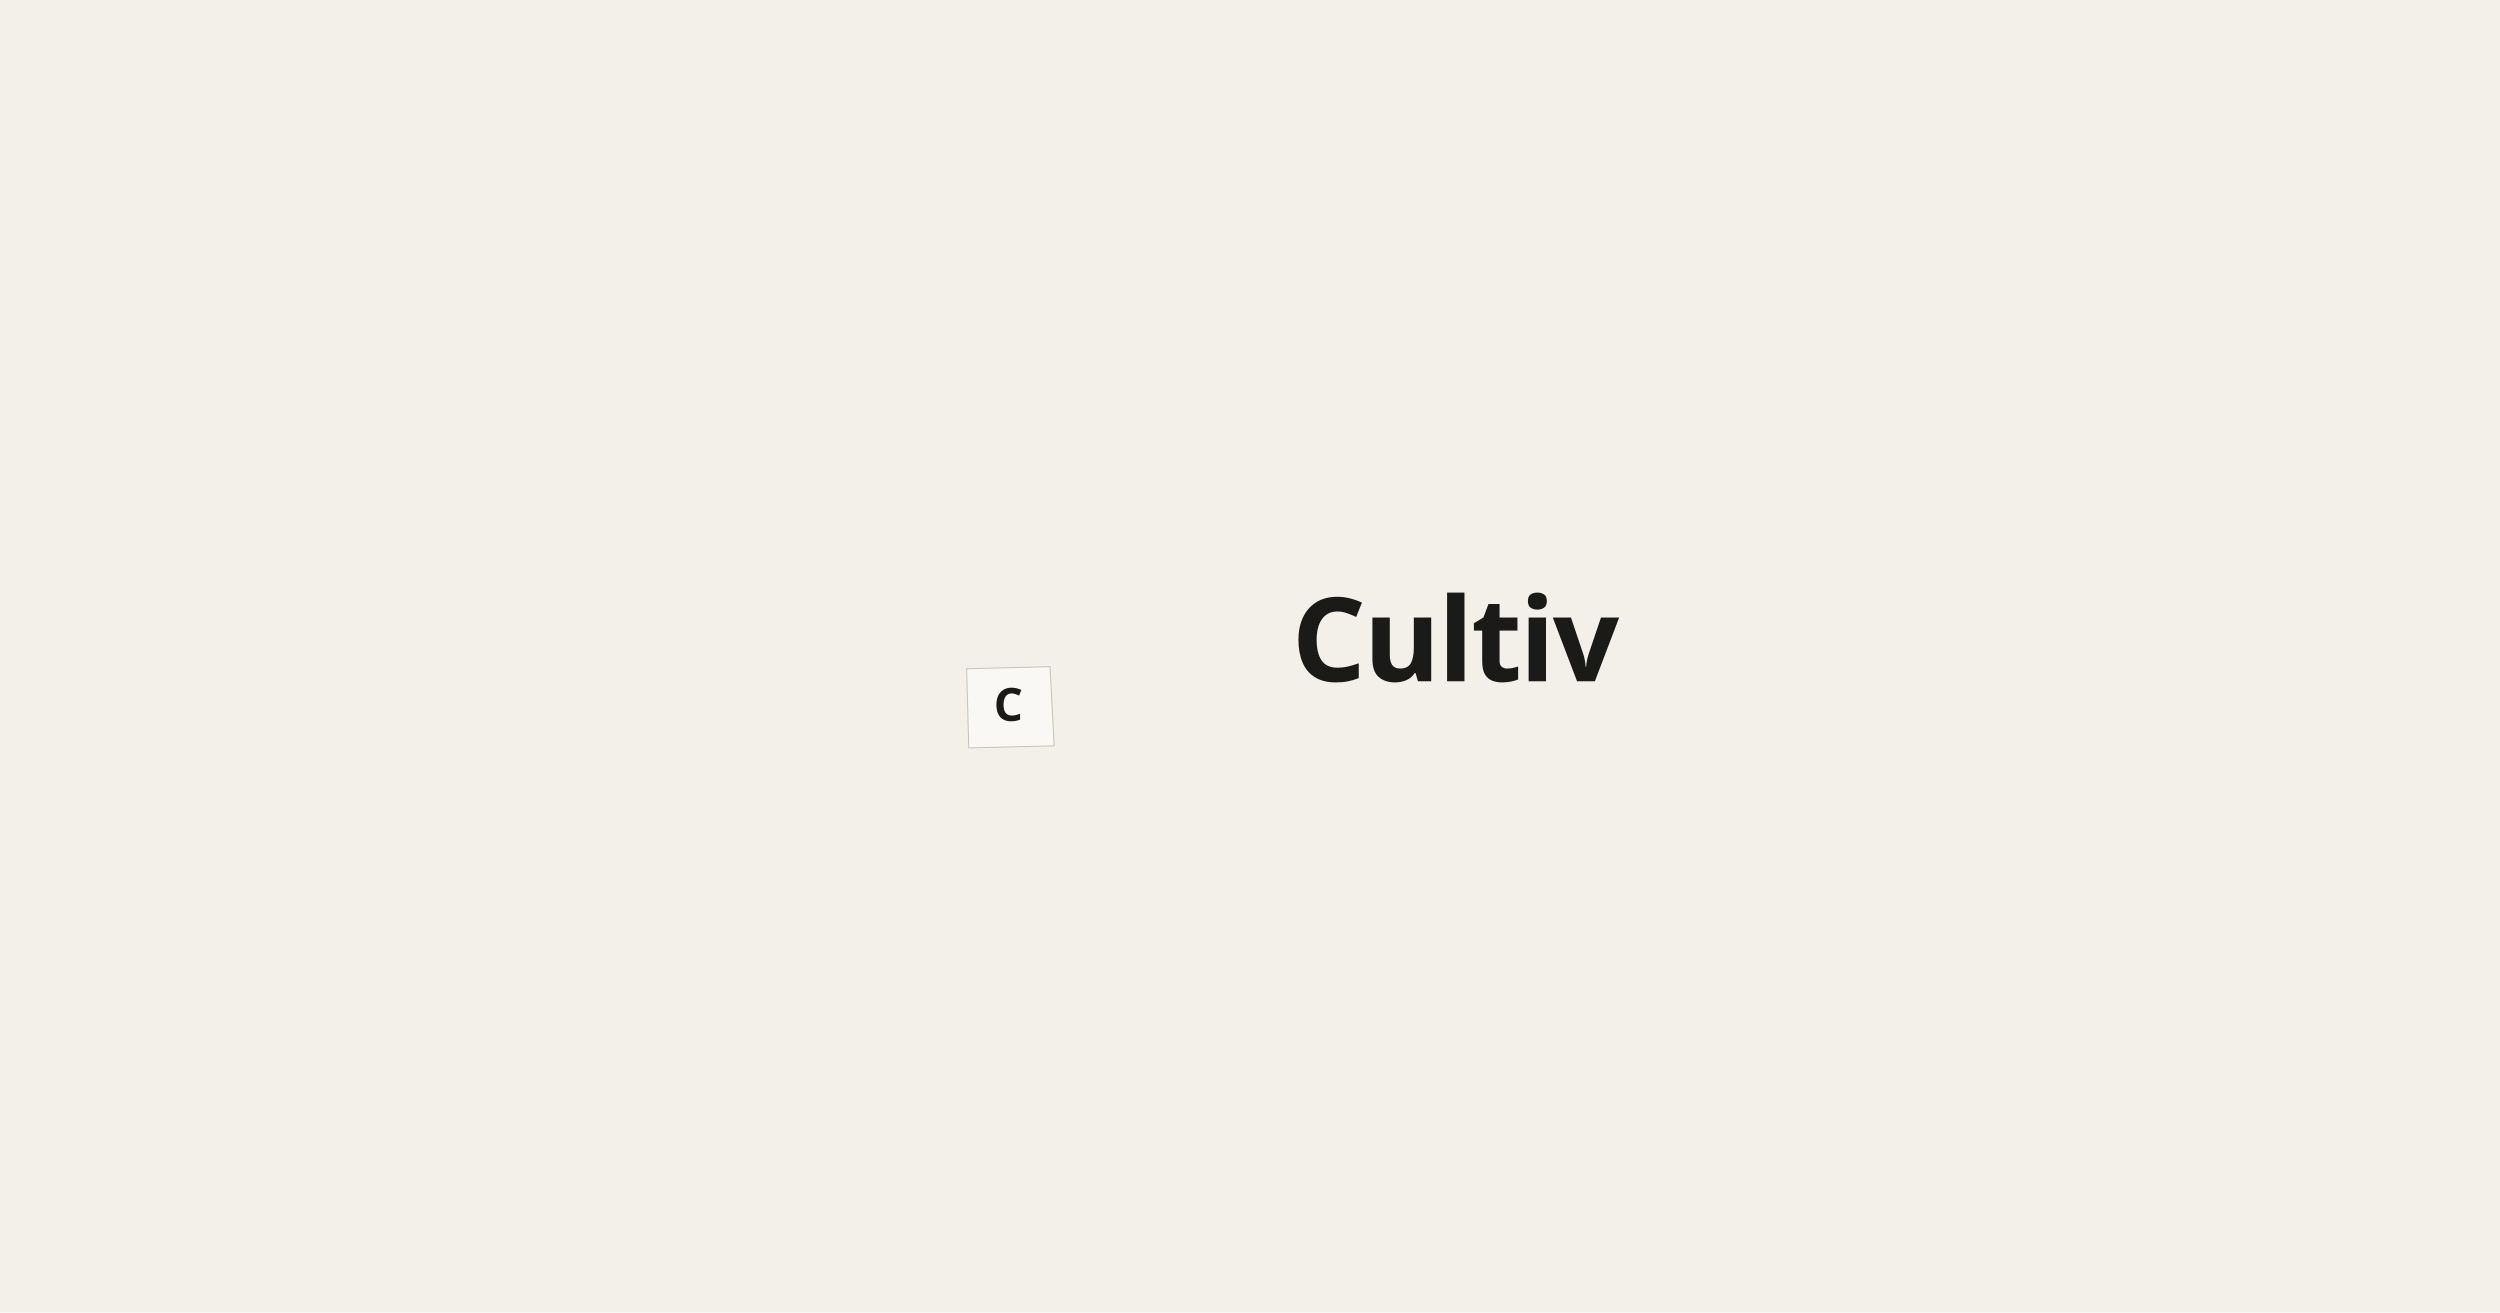
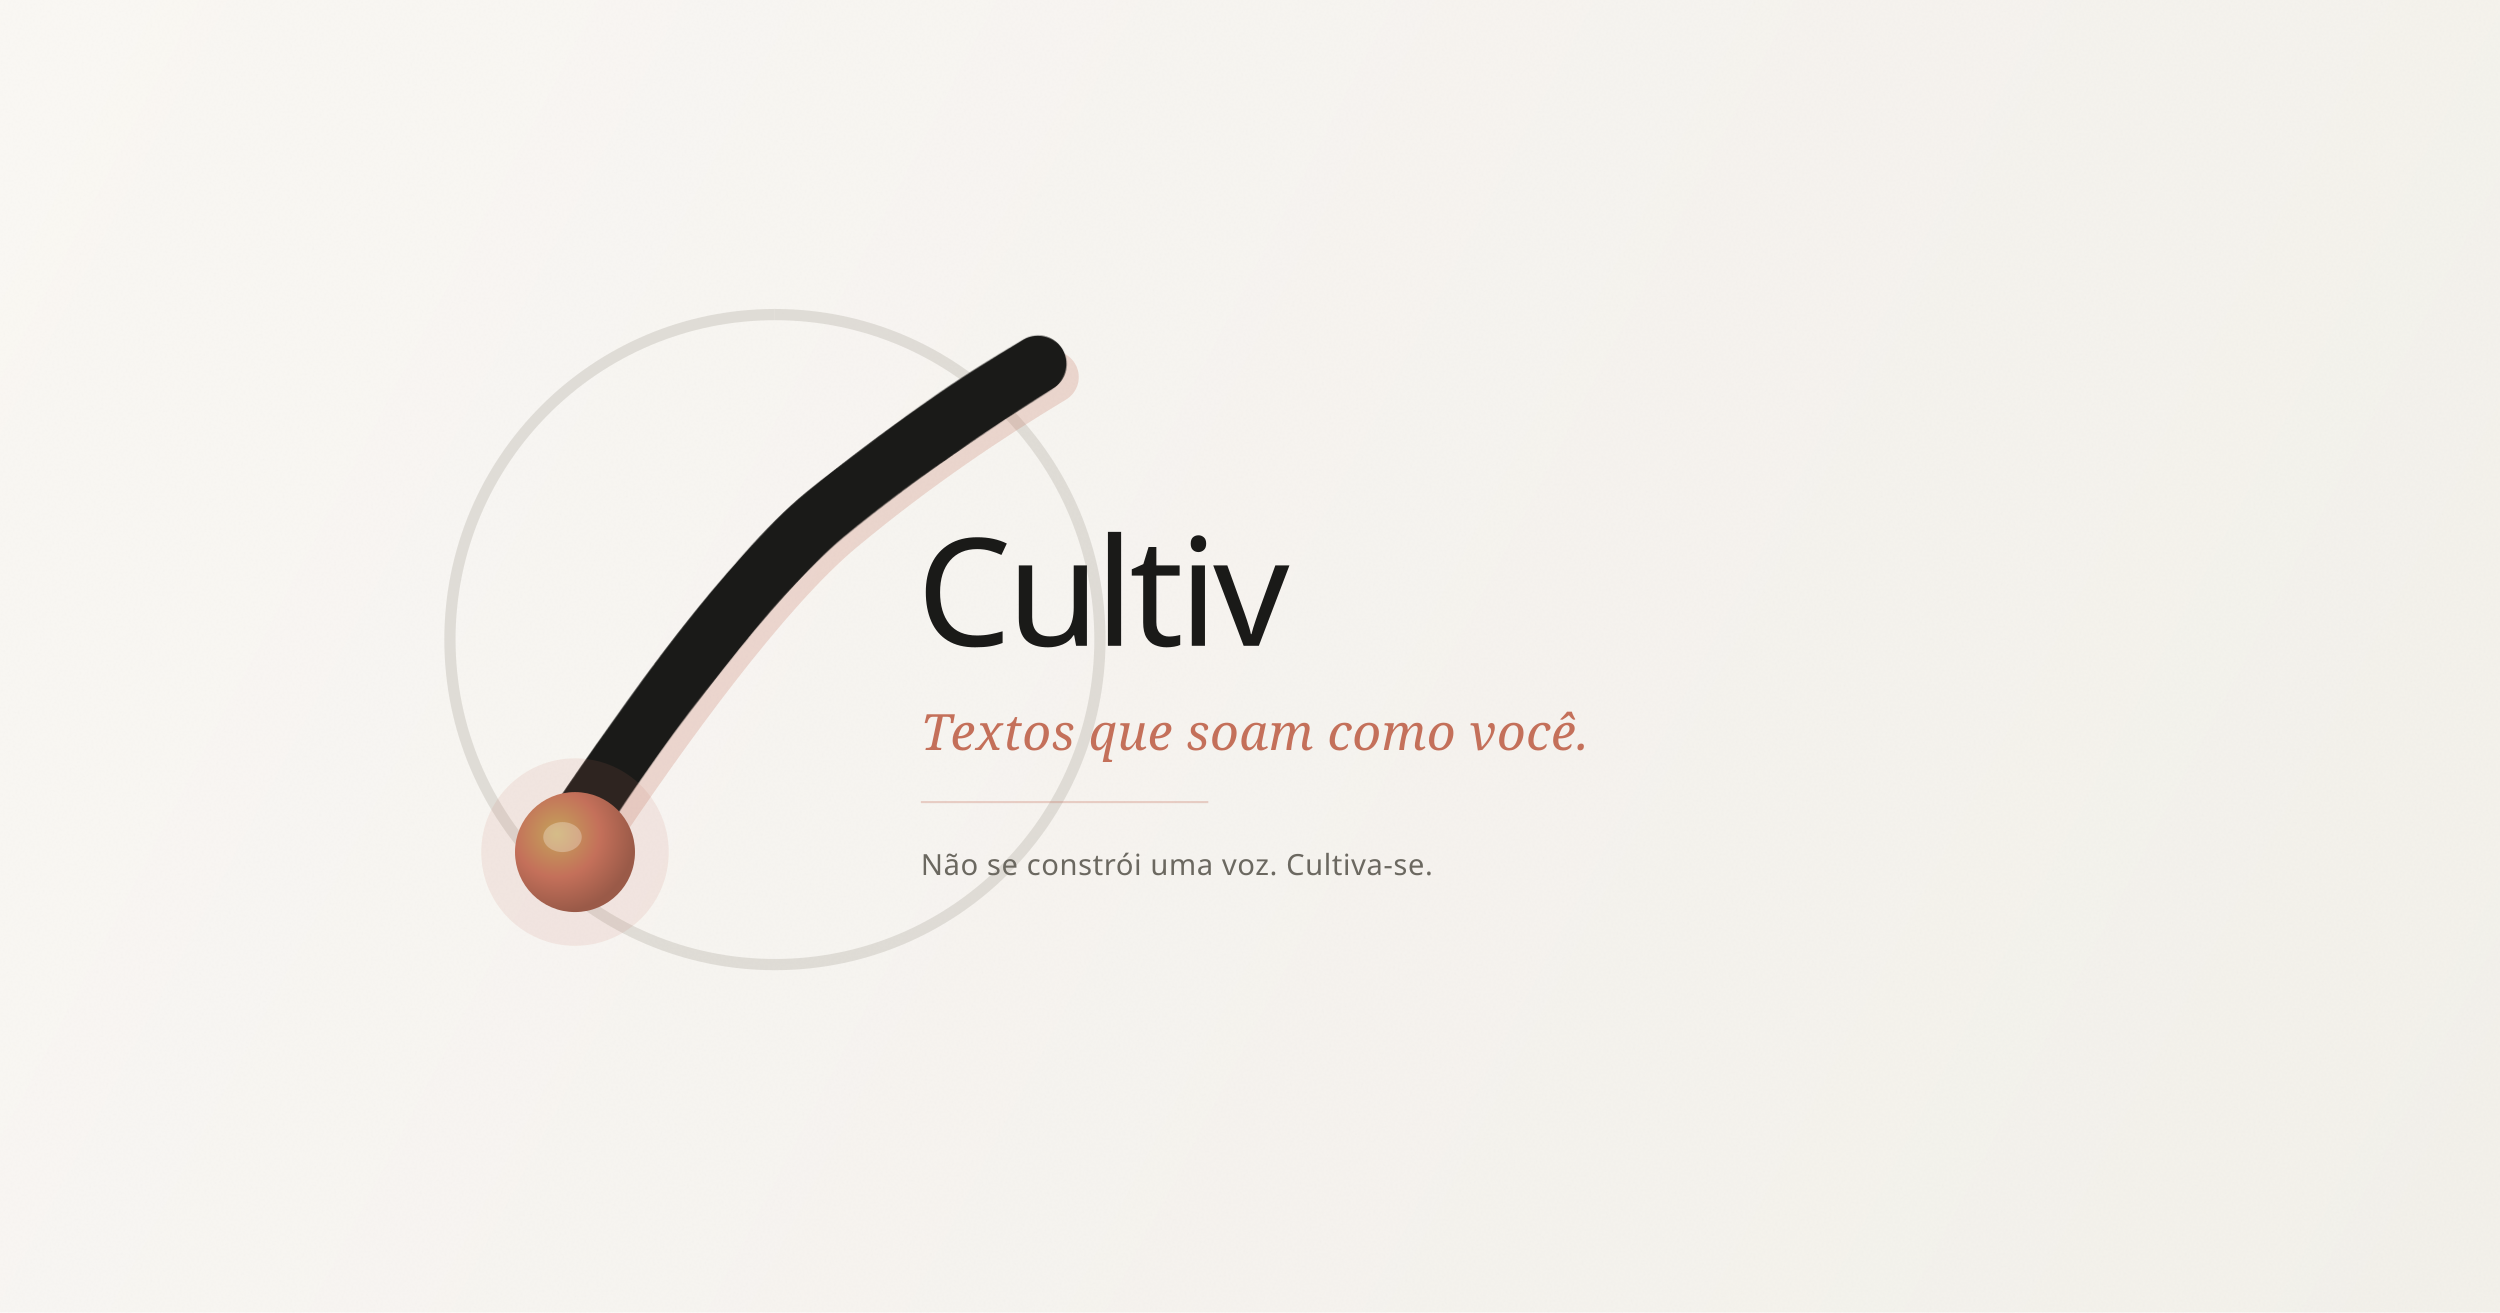
- <svg xmlns="http://www.w3.org/2000/svg" width="1200" height="630" viewBox="0 0 1200 630" role="img">
-   <rect width="1200" height="630" fill="#F3F0EA" />
-   <g transform="translate(600 315)">
-     <g transform="translate(-140 0)">
-       <path d="M4 6 L44 5 L46 43 L5 44 Z" fill="#FAF8F4" stroke="#C8C4BC" stroke-width="0.5" />
-       <text x="24" y="31" text-anchor="middle" font-family="Bricolage Grotesque, system-ui, sans-serif" font-size="22" font-weight="600" fill="#1A1A18">
-         C
-       </text>
-     </g>
-     <text x="20" y="12" font-family="Bricolage Grotesque, system-ui, sans-serif" font-size="56" font-weight="600" letter-spacing="-0.02em" fill="#1A1A18">
-       Cultiv
-     </text>
+ <svg xmlns="http://www.w3.org/2000/svg" width="1200" height="630" viewBox="0 0 1200 630" fill="none">
+   <defs>
+     <linearGradient id="bg" x1="0" y1="0" x2="1200" y2="630" gradientUnits="userSpaceOnUse">
+       <stop offset="0%" stop-color="#faf8f4" />
+       <stop offset="100%" stop-color="#f3f0ea" />
+     </linearGradient>
+     <filter id="grain" x="0" y="0" width="100%" height="100%">
+       <feTurbulence type="fractalNoise" baseFrequency="0.85" numOctaves="4" stitchTiles="stitch" result="noise" />
+       <feColorMatrix type="saturate" values="0" in="noise" result="mono" />
+       <feBlend in="SourceGraphic" in2="mono" mode="multiply" />
+     </filter>
+     <filter id="ink-bleed-og" x="-25%" y="-25%" width="150%" height="150%">
+       <feTurbulence type="fractalNoise" baseFrequency="0.055" numOctaves="2" result="noise" />
+       <feDisplacementMap in="SourceGraphic" in2="noise" scale="0.6" xChannelSelector="R" yChannelSelector="G" />
+     </filter>
+     <radialGradient id="drop-fill-og" cx="35%" cy="35%" r="65%">
+       <stop offset="0%" stop-color="#c4a35a" />
+       <stop offset="55%" stop-color="#c4705a" />
+       <stop offset="100%" stop-color="#9a5a48" />
+     </radialGradient>
+   </defs>
+   <rect width="1200" height="630" fill="url(#bg)" />
+   <rect width="1200" height="630" fill="url(#bg)" filter="url(#grain)" opacity="0.04" />
+   <g transform="translate(180 115) scale(6)">
+     <path d="M32 6 A26 26 0 1 1 31.99 6" fill="none" stroke="#c8c4bc" stroke-width="0.9" opacity="0.5" />
+     <path d="M16 47 C22 38 30 27 36 22 C42 17 48 13 53 10" fill="none" stroke="#c4705a" stroke-width="4.2" stroke-linecap="round" opacity="0.24" transform="translate(1.2 1)" />
+     <path d="M16 47 C22 38 30 27 36 22 C42 17 48 13 53 10" fill="none" stroke="#1a1a18" stroke-width="4.6" stroke-linecap="round" filter="url(#ink-bleed-og)" />
+     <circle cx="16" cy="49" r="7.5" fill="#c4705a" opacity="0.12" />
+     <circle cx="16" cy="49" r="4.8" fill="url(#drop-fill-og)" />
+     <ellipse cx="15" cy="47.8" rx="1.54" ry="1.2" fill="#faf8f4" opacity="0.3" />
  </g>
+   <text x="440" y="310" font-family="Bricolage Grotesque, system-ui, sans-serif" font-size="72" font-weight="500" fill="#1a1a18" letter-spacing="-0.03em">Cultiv</text>
+   <text x="442" y="360" font-family="Fraunces, Georgia, serif" font-size="24" font-style="italic" fill="#c4705a" letter-spacing="0.01em">Textos que soam como você.</text>
+   <line x1="442" y1="385" x2="580" y2="385" stroke="#c4705a" stroke-width="1" opacity="0.3" />
+   <text x="442" y="420" font-family="Bricolage Grotesque, system-ui, sans-serif" font-size="14" fill="#6b6860" letter-spacing="0.02em">Não se constrói uma voz. Cultiva-se.</text>
</svg>
